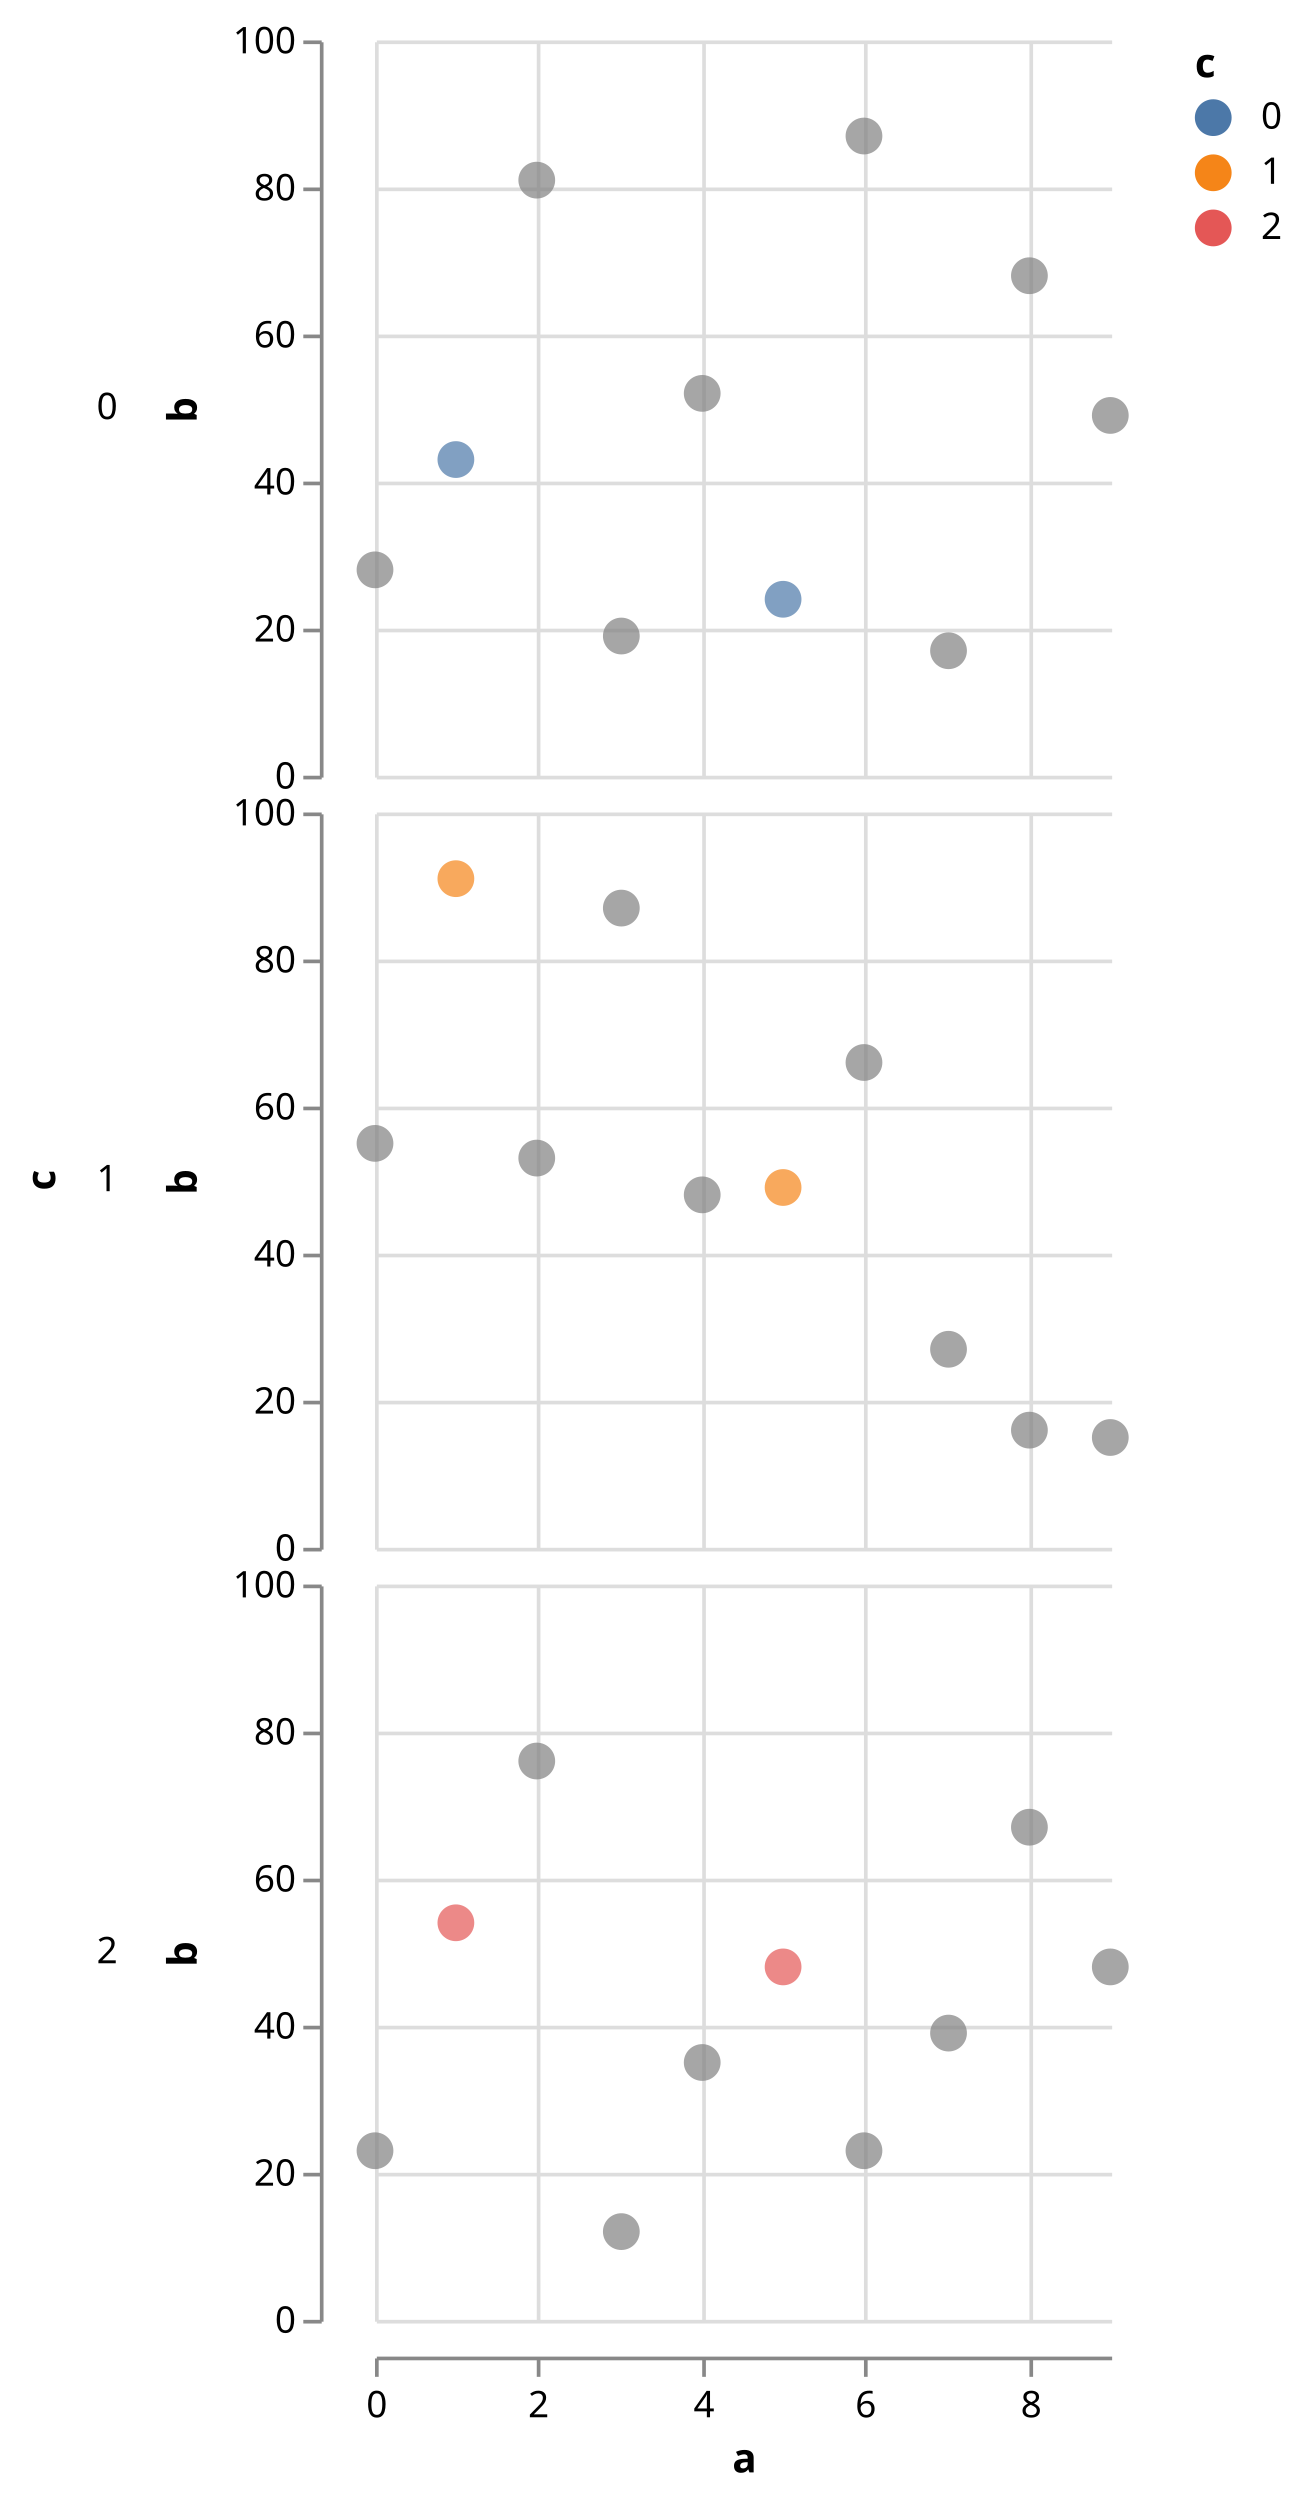
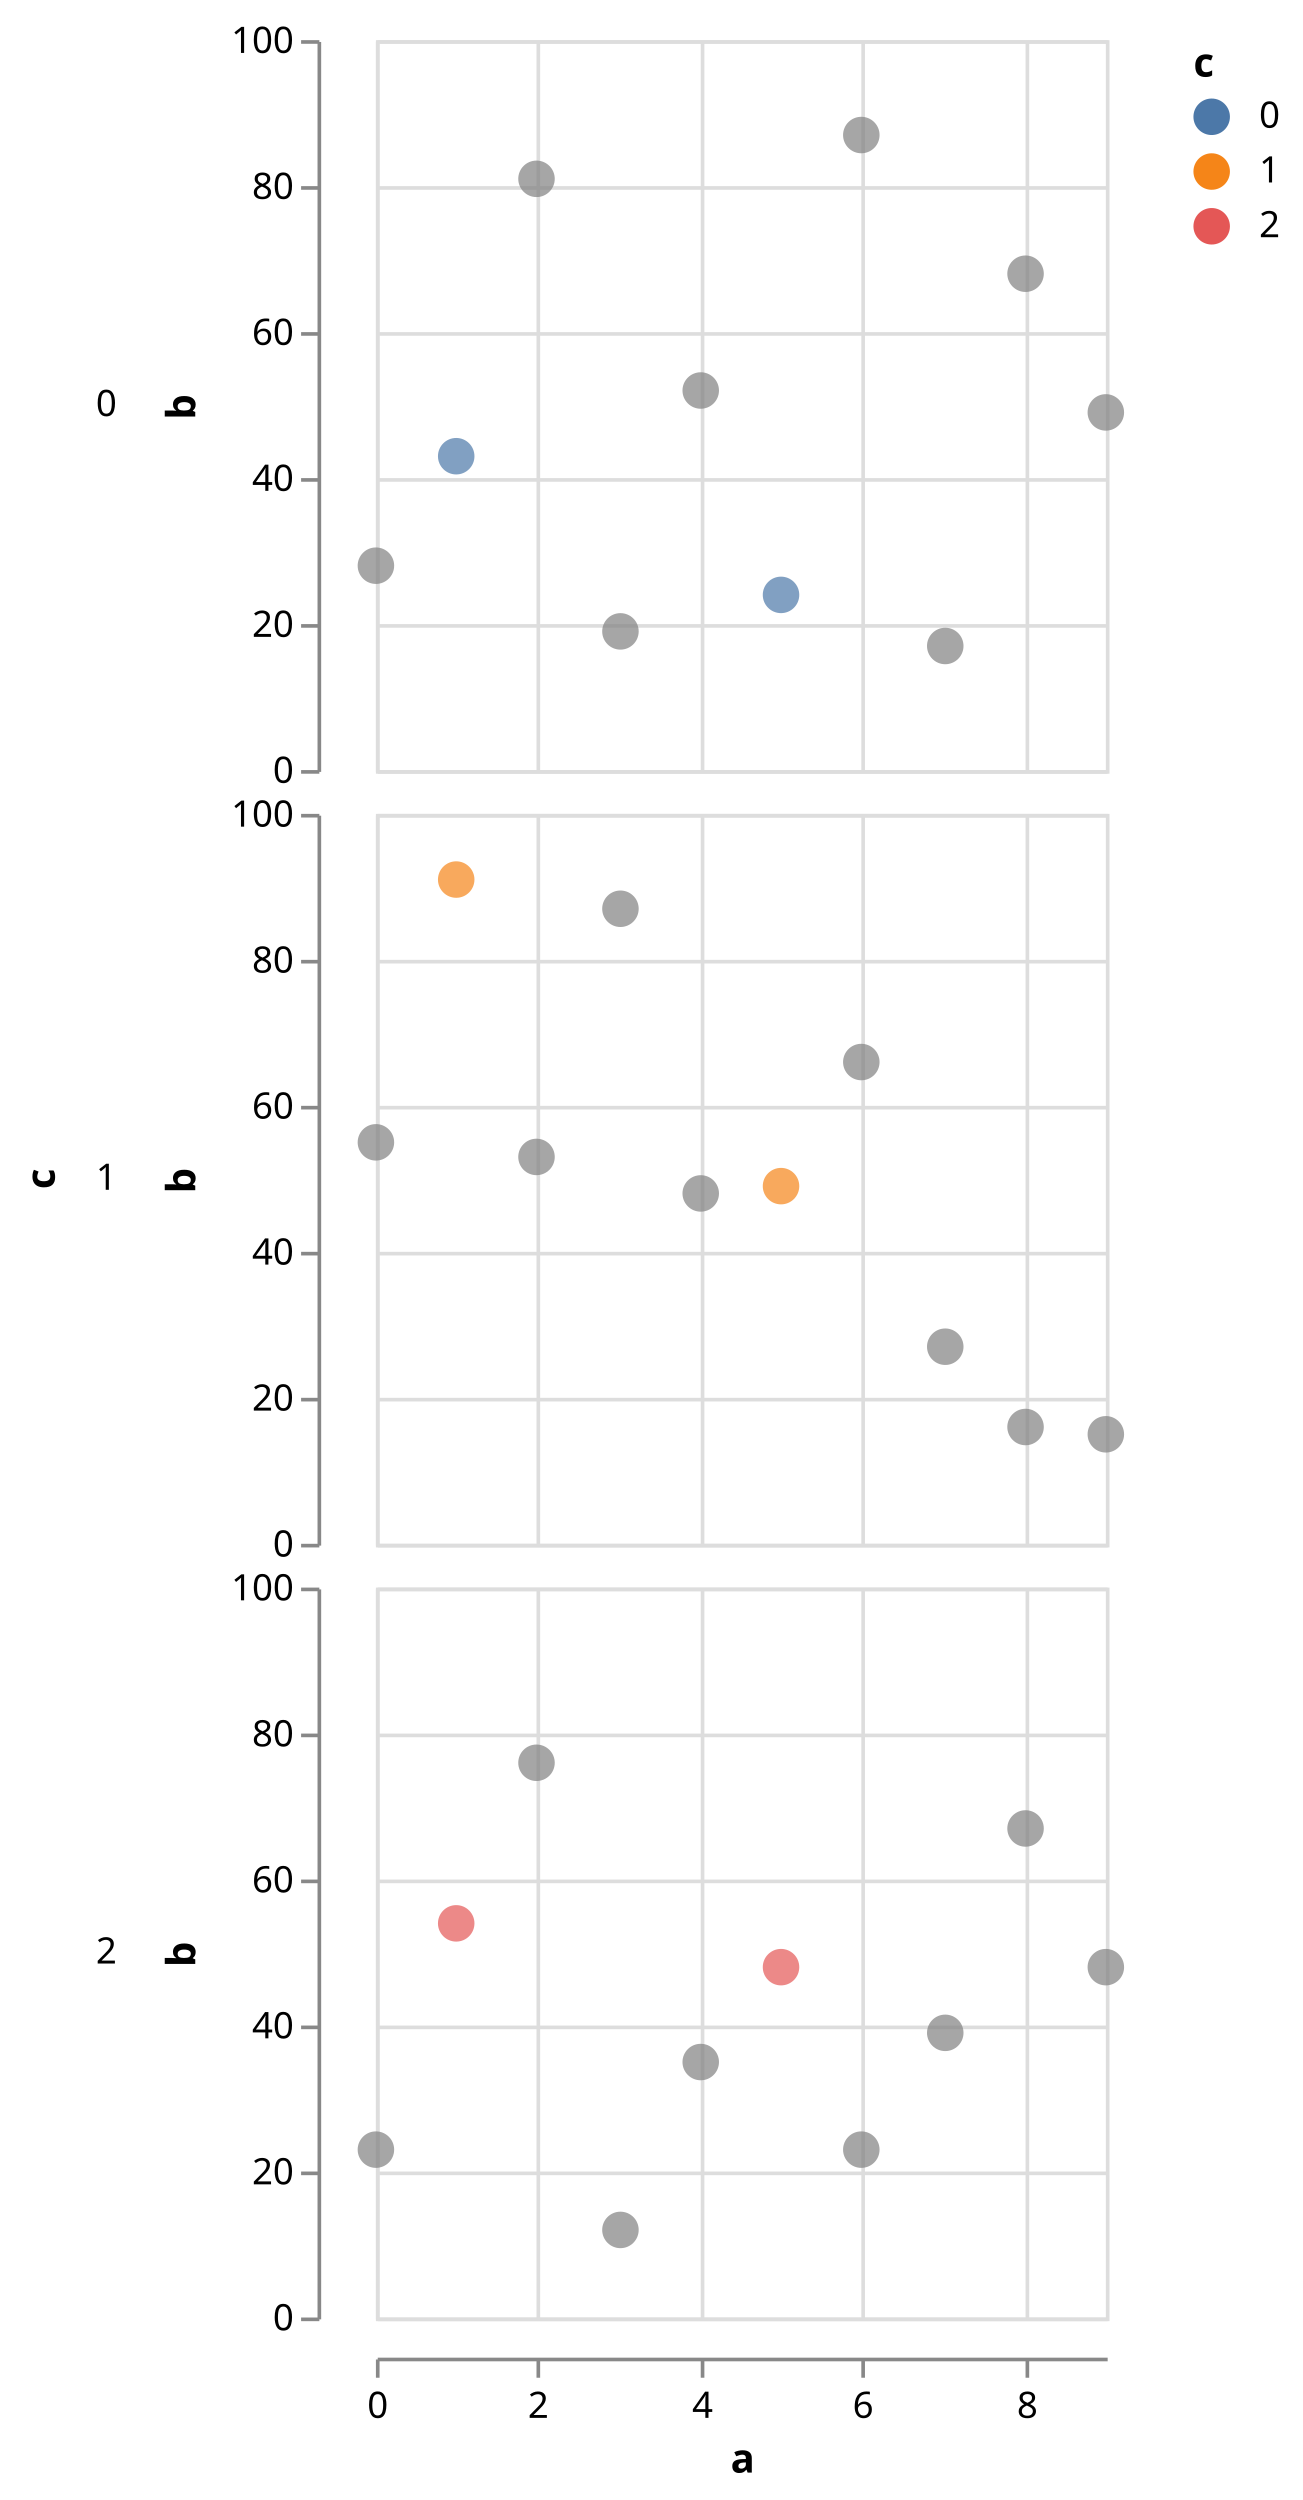
- <svg xmlns="http://www.w3.org/2000/svg" class="marks" width="355" height="680" viewBox="0 0 355 680" version="1.1">
-   <g transform="translate(102,11)">
+ <svg xmlns="http://www.w3.org/2000/svg" class="marks" width="357" height="685" viewBox="0 0 357 685" version="1.1">
+   <g transform="translate(103,11)">
    <g class="mark-group role-frame root">
      <g transform="translate(0,0)">
        <path class="background" d="M0,0h0v0h0Z" style="fill: none;" />
        <g>
          <g class="mark-group role-row-title row_title">
-             <g transform="translate(-87,310)">
+             <g transform="translate(-88,312)">
              <path class="background" d="M0,0h0v0h0Z" style="fill: none;" />
              <g>
                <g class="mark-text role-row-title-text">
                  <text text-anchor="middle" transform="translate(0,0) rotate(270)" style="font: bold 11px sans-serif; fill: black;">c</text>
                </g>
              </g>
            </g>
          </g>
          <g class="mark-group role-row-header row_header">
-             <g transform="translate(-15,0)">
+             <g transform="translate(-16,0)">
              <path class="background" d="M0,0h0v200h0Z" style="fill: none;" />
              <g>
                <g class="mark-text role-title" style="pointer-events: none;">
                  <text text-anchor="end" transform="translate(-55,103)" style="font: normal 10px sans-serif; fill: #000; opacity: 1;">0</text>
                </g>
                <g class="mark-group role-axis">
                  <g transform="translate(0.5,0.5)">
                    <path class="background" d="M0,0h0v0h0Z" style="pointer-events: none; fill: none;" />
                    <g>
                      <g class="mark-rule role-axis-tick" style="pointer-events: none;">
                        <line transform="translate(0,200)" x2="-5" y2="0" style="fill: none; stroke: #888; stroke-width: 1; opacity: 1;" />
                        <line transform="translate(0,160)" x2="-5" y2="0" style="fill: none; stroke: #888; stroke-width: 1; opacity: 1;" />
                        <line transform="translate(0,120)" x2="-5" y2="0" style="fill: none; stroke: #888; stroke-width: 1; opacity: 1;" />
                        <line transform="translate(0,80)" x2="-5" y2="0" style="fill: none; stroke: #888; stroke-width: 1; opacity: 1;" />
                        <line transform="translate(0,40)" x2="-5" y2="0" style="fill: none; stroke: #888; stroke-width: 1; opacity: 1;" />
                        <line transform="translate(0,0)" x2="-5" y2="0" style="fill: none; stroke: #888; stroke-width: 1; opacity: 1;" />
                      </g>
                      <g class="mark-text role-axis-label" style="pointer-events: none;">
                        <text text-anchor="end" transform="translate(-7,203)" style="font: 10px sans-serif; fill: #000; opacity: 1;">0</text>
                        <text text-anchor="end" transform="translate(-7,163)" style="font: 10px sans-serif; fill: #000; opacity: 1;">20</text>
                        <text text-anchor="end" transform="translate(-7,123)" style="font: 10px sans-serif; fill: #000; opacity: 1;">40</text>
                        <text text-anchor="end" transform="translate(-7,83)" style="font: 10px sans-serif; fill: #000; opacity: 1;">60</text>
                        <text text-anchor="end" transform="translate(-7,43)" style="font: 10px sans-serif; fill: #000; opacity: 1;">80</text>
                        <text text-anchor="end" transform="translate(-7,3)" style="font: 10px sans-serif; fill: #000; opacity: 1;">100</text>
                      </g>
                      <g class="mark-rule role-axis-domain" style="pointer-events: none;">
                        <line transform="translate(0,200)" x2="0" y2="-200" style="fill: none; stroke: #888; stroke-width: 1; opacity: 1;" />
                      </g>
                      <g class="mark-text role-axis-title" style="pointer-events: none;">
                        <text text-anchor="middle" transform="translate(-32,100) rotate(-90) translate(0,-2)" style="font: bold 11px sans-serif; fill: #000; opacity: 1;">b</text>
                      </g>
                    </g>
                  </g>
                </g>
              </g>
            </g>
-             <g transform="translate(-15,210)">
+             <g transform="translate(-16,212)">
              <path class="background" d="M0,0h0v200h0Z" style="fill: none;" />
              <g>
                <g class="mark-text role-title" style="pointer-events: none;">
                  <text text-anchor="end" transform="translate(-55,103)" style="font: normal 10px sans-serif; fill: #000; opacity: 1;">1</text>
                </g>
                <g class="mark-group role-axis">
                  <g transform="translate(0.5,0.5)">
                    <path class="background" d="M0,0h0v0h0Z" style="pointer-events: none; fill: none;" />
                    <g>
                      <g class="mark-rule role-axis-tick" style="pointer-events: none;">
                        <line transform="translate(0,200)" x2="-5" y2="0" style="fill: none; stroke: #888; stroke-width: 1; opacity: 1;" />
                        <line transform="translate(0,160)" x2="-5" y2="0" style="fill: none; stroke: #888; stroke-width: 1; opacity: 1;" />
                        <line transform="translate(0,120)" x2="-5" y2="0" style="fill: none; stroke: #888; stroke-width: 1; opacity: 1;" />
                        <line transform="translate(0,80)" x2="-5" y2="0" style="fill: none; stroke: #888; stroke-width: 1; opacity: 1;" />
                        <line transform="translate(0,40)" x2="-5" y2="0" style="fill: none; stroke: #888; stroke-width: 1; opacity: 1;" />
                        <line transform="translate(0,0)" x2="-5" y2="0" style="fill: none; stroke: #888; stroke-width: 1; opacity: 1;" />
                      </g>
                      <g class="mark-text role-axis-label" style="pointer-events: none;">
                        <text text-anchor="end" transform="translate(-7,203)" style="font: 10px sans-serif; fill: #000; opacity: 1;">0</text>
                        <text text-anchor="end" transform="translate(-7,163)" style="font: 10px sans-serif; fill: #000; opacity: 1;">20</text>
                        <text text-anchor="end" transform="translate(-7,123)" style="font: 10px sans-serif; fill: #000; opacity: 1;">40</text>
                        <text text-anchor="end" transform="translate(-7,83)" style="font: 10px sans-serif; fill: #000; opacity: 1;">60</text>
                        <text text-anchor="end" transform="translate(-7,43)" style="font: 10px sans-serif; fill: #000; opacity: 1;">80</text>
                        <text text-anchor="end" transform="translate(-7,3)" style="font: 10px sans-serif; fill: #000; opacity: 1;">100</text>
                      </g>
                      <g class="mark-rule role-axis-domain" style="pointer-events: none;">
                        <line transform="translate(0,200)" x2="0" y2="-200" style="fill: none; stroke: #888; stroke-width: 1; opacity: 1;" />
                      </g>
                      <g class="mark-text role-axis-title" style="pointer-events: none;">
                        <text text-anchor="middle" transform="translate(-32,100) rotate(-90) translate(0,-2)" style="font: bold 11px sans-serif; fill: #000; opacity: 1;">b</text>
                      </g>
                    </g>
                  </g>
                </g>
              </g>
            </g>
-             <g transform="translate(-15,420)">
+             <g transform="translate(-16,424)">
              <path class="background" d="M0,0h0v200h0Z" style="fill: none;" />
              <g>
                <g class="mark-text role-title" style="pointer-events: none;">
                  <text text-anchor="end" transform="translate(-55,103)" style="font: normal 10px sans-serif; fill: #000; opacity: 1;">2</text>
                </g>
                <g class="mark-group role-axis">
                  <g transform="translate(0.5,0.5)">
                    <path class="background" d="M0,0h0v0h0Z" style="pointer-events: none; fill: none;" />
                    <g>
                      <g class="mark-rule role-axis-tick" style="pointer-events: none;">
                        <line transform="translate(0,200)" x2="-5" y2="0" style="fill: none; stroke: #888; stroke-width: 1; opacity: 1;" />
                        <line transform="translate(0,160)" x2="-5" y2="0" style="fill: none; stroke: #888; stroke-width: 1; opacity: 1;" />
                        <line transform="translate(0,120)" x2="-5" y2="0" style="fill: none; stroke: #888; stroke-width: 1; opacity: 1;" />
                        <line transform="translate(0,80)" x2="-5" y2="0" style="fill: none; stroke: #888; stroke-width: 1; opacity: 1;" />
                        <line transform="translate(0,40)" x2="-5" y2="0" style="fill: none; stroke: #888; stroke-width: 1; opacity: 1;" />
                        <line transform="translate(0,0)" x2="-5" y2="0" style="fill: none; stroke: #888; stroke-width: 1; opacity: 1;" />
                      </g>
                      <g class="mark-text role-axis-label" style="pointer-events: none;">
                        <text text-anchor="end" transform="translate(-7,203)" style="font: 10px sans-serif; fill: #000; opacity: 1;">0</text>
                        <text text-anchor="end" transform="translate(-7,163)" style="font: 10px sans-serif; fill: #000; opacity: 1;">20</text>
                        <text text-anchor="end" transform="translate(-7,123)" style="font: 10px sans-serif; fill: #000; opacity: 1;">40</text>
                        <text text-anchor="end" transform="translate(-7,83)" style="font: 10px sans-serif; fill: #000; opacity: 1;">60</text>
                        <text text-anchor="end" transform="translate(-7,43)" style="font: 10px sans-serif; fill: #000; opacity: 1;">80</text>
                        <text text-anchor="end" transform="translate(-7,3)" style="font: 10px sans-serif; fill: #000; opacity: 1;">100</text>
                      </g>
                      <g class="mark-rule role-axis-domain" style="pointer-events: none;">
                        <line transform="translate(0,200)" x2="0" y2="-200" style="fill: none; stroke: #888; stroke-width: 1; opacity: 1;" />
                      </g>
                      <g class="mark-text role-axis-title" style="pointer-events: none;">
                        <text text-anchor="middle" transform="translate(-32,100) rotate(-90) translate(0,-2)" style="font: bold 11px sans-serif; fill: #000; opacity: 1;">b</text>
                      </g>
                    </g>
                  </g>
                </g>
              </g>
            </g>
          </g>
          <g class="mark-group role-column-footer column_footer">
-             <g transform="translate(0,630)">
+             <g transform="translate(0,635)">
              <path class="background" d="M0,0h200v0h-200Z" style="fill: none;" />
              <g>
                <g class="mark-group role-axis">
                  <g transform="translate(0.5,0.5)">
                    <path class="background" d="M0,0h0v0h0Z" style="pointer-events: none; fill: none;" />
                    <g>
                      <g class="mark-rule role-axis-tick" style="pointer-events: none;">
                        <line transform="translate(0,0)" x2="0" y2="5" style="fill: none; stroke: #888; stroke-width: 1; opacity: 1;" />
                        <line transform="translate(44,0)" x2="0" y2="5" style="fill: none; stroke: #888; stroke-width: 1; opacity: 1;" />
                        <line transform="translate(89,0)" x2="0" y2="5" style="fill: none; stroke: #888; stroke-width: 1; opacity: 1;" />
                        <line transform="translate(133,0)" x2="0" y2="5" style="fill: none; stroke: #888; stroke-width: 1; opacity: 1;" />
                        <line transform="translate(178,0)" x2="0" y2="5" style="fill: none; stroke: #888; stroke-width: 1; opacity: 1;" />
                      </g>
                      <g class="mark-text role-axis-label" style="pointer-events: none;">
                        <text text-anchor="middle" transform="translate(0,16)" style="font: 10px sans-serif; fill: #000; opacity: 1;">0</text>
                        <text text-anchor="middle" transform="translate(44,16)" style="font: 10px sans-serif; fill: #000; opacity: 1;">2</text>
                        <text text-anchor="middle" transform="translate(89,16)" style="font: 10px sans-serif; fill: #000; opacity: 1;">4</text>
                        <text text-anchor="middle" transform="translate(133,16)" style="font: 10px sans-serif; fill: #000; opacity: 1;">6</text>
                        <text text-anchor="middle" transform="translate(178,16)" style="font: 10px sans-serif; fill: #000; opacity: 1;">8</text>
                      </g>
                      <g class="mark-rule role-axis-domain" style="pointer-events: none;">
                        <line transform="translate(0,0)" x2="200" y2="0" style="fill: none; stroke: #888; stroke-width: 1; opacity: 1;" />
                      </g>
                      <g class="mark-text role-axis-title" style="pointer-events: none;">
                        <text text-anchor="middle" transform="translate(100,31)" style="font: bold 11px sans-serif; fill: #000; opacity: 1;">a</text>
                      </g>
                    </g>
                  </g>
                </g>
              </g>
            </g>
          </g>
          <g class="mark-group role-scope cell">
            <g transform="translate(0,0)">
-               <path class="background" d="M0,0h200v200h-200Z" style="fill: none;" />
+               <path class="background" d="M0.5,0.5h200v200h-200Z" style="fill: transparent; stroke: #ddd;" />
              <g>
                <g class="mark-group role-axis">
                  <g transform="translate(0.5,200.5)">
                    <path class="background" d="M0,0h0v0h0Z" style="pointer-events: none; fill: none;" />
                    <g>
                      <g class="mark-rule role-axis-grid" style="pointer-events: none;">
                        <line transform="translate(0,-200)" x2="0" y2="200" style="fill: none; stroke: #ddd; stroke-width: 1; stroke-dasharray: ; opacity: 1;" />
                        <line transform="translate(44,-200)" x2="0" y2="200" style="fill: none; stroke: #ddd; stroke-width: 1; stroke-dasharray: ; opacity: 1;" />
                        <line transform="translate(89,-200)" x2="0" y2="200" style="fill: none; stroke: #ddd; stroke-width: 1; stroke-dasharray: ; opacity: 1;" />
                        <line transform="translate(133,-200)" x2="0" y2="200" style="fill: none; stroke: #ddd; stroke-width: 1; stroke-dasharray: ; opacity: 1;" />
                        <line transform="translate(178,-200)" x2="0" y2="200" style="fill: none; stroke: #ddd; stroke-width: 1; stroke-dasharray: ; opacity: 1;" />
                      </g>
                    </g>
                  </g>
                </g>
                <g class="mark-group role-axis">
                  <g transform="translate(0.5,0.5)">
                    <path class="background" d="M0,0h0v0h0Z" style="pointer-events: none; fill: none;" />
                    <g>
                      <g class="mark-rule role-axis-grid" style="pointer-events: none;">
                        <line transform="translate(0,200)" x2="200" y2="0" style="fill: none; stroke: #ddd; stroke-width: 1; stroke-dasharray: ; opacity: 1;" />
                        <line transform="translate(0,160)" x2="200" y2="0" style="fill: none; stroke: #ddd; stroke-width: 1; stroke-dasharray: ; opacity: 1;" />
                        <line transform="translate(0,120)" x2="200" y2="0" style="fill: none; stroke: #ddd; stroke-width: 1; stroke-dasharray: ; opacity: 1;" />
                        <line transform="translate(0,80)" x2="200" y2="0" style="fill: none; stroke: #ddd; stroke-width: 1; stroke-dasharray: ; opacity: 1;" />
                        <line transform="translate(0,40)" x2="200" y2="0" style="fill: none; stroke: #ddd; stroke-width: 1; stroke-dasharray: ; opacity: 1;" />
                        <line transform="translate(0,0)" x2="200" y2="0" style="fill: none; stroke: #ddd; stroke-width: 1; stroke-dasharray: ; opacity: 1;" />
                      </g>
                    </g>
                  </g>
                </g>
                <g class="mark-symbol role-mark child_marks">
                  <path transform="translate(0,144)" d="M5,0A5,5,0,1,1,-5,0A5,5,0,1,1,5,0" style="fill: grey; stroke-width: 2; opacity: 0.7;" />
                  <path transform="translate(22,114)" d="M5,0A5,5,0,1,1,-5,0A5,5,0,1,1,5,0" style="fill: #4c78a8; stroke-width: 2; opacity: 0.7;" />
                  <path transform="translate(44,38)" d="M5,0A5,5,0,1,1,-5,0A5,5,0,1,1,5,0" style="fill: grey; stroke-width: 2; opacity: 0.7;" />
                  <path transform="translate(67,162)" d="M5,0A5,5,0,1,1,-5,0A5,5,0,1,1,5,0" style="fill: grey; stroke-width: 2; opacity: 0.7;" />
                  <path transform="translate(89,96)" d="M5,0A5,5,0,1,1,-5,0A5,5,0,1,1,5,0" style="fill: grey; stroke-width: 2; opacity: 0.7;" />
                  <path transform="translate(111,152)" d="M5,0A5,5,0,1,1,-5,0A5,5,0,1,1,5,0" style="fill: #4c78a8; stroke-width: 2; opacity: 0.7;" />
                  <path transform="translate(133,26)" d="M5,0A5,5,0,1,1,-5,0A5,5,0,1,1,5,0" style="fill: grey; stroke-width: 2; opacity: 0.7;" />
                  <path transform="translate(156,166)" d="M5,0A5,5,0,1,1,-5,0A5,5,0,1,1,5,0" style="fill: grey; stroke-width: 2; opacity: 0.7;" />
                  <path transform="translate(178,64)" d="M5,0A5,5,0,1,1,-5,0A5,5,0,1,1,5,0" style="fill: grey; stroke-width: 2; opacity: 0.7;" />
                  <path transform="translate(200,102)" d="M5,0A5,5,0,1,1,-5,0A5,5,0,1,1,5,0" style="fill: grey; stroke-width: 2; opacity: 0.7;" />
                </g>
              </g>
            </g>
-             <g transform="translate(0,210)">
-               <path class="background" d="M0,0h200v200h-200Z" style="fill: none;" />
+             <g transform="translate(0,212)">
+               <path class="background" d="M0.5,0.5h200v200h-200Z" style="fill: transparent; stroke: #ddd;" />
              <g>
                <g class="mark-group role-axis">
                  <g transform="translate(0.5,200.5)">
                    <path class="background" d="M0,0h0v0h0Z" style="pointer-events: none; fill: none;" />
                    <g>
                      <g class="mark-rule role-axis-grid" style="pointer-events: none;">
                        <line transform="translate(0,-200)" x2="0" y2="200" style="fill: none; stroke: #ddd; stroke-width: 1; stroke-dasharray: ; opacity: 1;" />
                        <line transform="translate(44,-200)" x2="0" y2="200" style="fill: none; stroke: #ddd; stroke-width: 1; stroke-dasharray: ; opacity: 1;" />
                        <line transform="translate(89,-200)" x2="0" y2="200" style="fill: none; stroke: #ddd; stroke-width: 1; stroke-dasharray: ; opacity: 1;" />
                        <line transform="translate(133,-200)" x2="0" y2="200" style="fill: none; stroke: #ddd; stroke-width: 1; stroke-dasharray: ; opacity: 1;" />
                        <line transform="translate(178,-200)" x2="0" y2="200" style="fill: none; stroke: #ddd; stroke-width: 1; stroke-dasharray: ; opacity: 1;" />
                      </g>
                    </g>
                  </g>
                </g>
                <g class="mark-group role-axis">
                  <g transform="translate(0.5,0.5)">
                    <path class="background" d="M0,0h0v0h0Z" style="pointer-events: none; fill: none;" />
                    <g>
                      <g class="mark-rule role-axis-grid" style="pointer-events: none;">
                        <line transform="translate(0,200)" x2="200" y2="0" style="fill: none; stroke: #ddd; stroke-width: 1; stroke-dasharray: ; opacity: 1;" />
                        <line transform="translate(0,160)" x2="200" y2="0" style="fill: none; stroke: #ddd; stroke-width: 1; stroke-dasharray: ; opacity: 1;" />
                        <line transform="translate(0,120)" x2="200" y2="0" style="fill: none; stroke: #ddd; stroke-width: 1; stroke-dasharray: ; opacity: 1;" />
                        <line transform="translate(0,80)" x2="200" y2="0" style="fill: none; stroke: #ddd; stroke-width: 1; stroke-dasharray: ; opacity: 1;" />
                        <line transform="translate(0,40)" x2="200" y2="0" style="fill: none; stroke: #ddd; stroke-width: 1; stroke-dasharray: ; opacity: 1;" />
                        <line transform="translate(0,0)" x2="200" y2="0" style="fill: none; stroke: #ddd; stroke-width: 1; stroke-dasharray: ; opacity: 1;" />
                      </g>
                    </g>
                  </g>
                </g>
                <g class="mark-symbol role-mark child_marks">
                  <path transform="translate(0,90)" d="M5,0A5,5,0,1,1,-5,0A5,5,0,1,1,5,0" style="fill: grey; stroke-width: 2; opacity: 0.7;" />
                  <path transform="translate(22,18)" d="M5,0A5,5,0,1,1,-5,0A5,5,0,1,1,5,0" style="fill: #f58518; stroke-width: 2; opacity: 0.7;" />
                  <path transform="translate(44,94)" d="M5,0A5,5,0,1,1,-5,0A5,5,0,1,1,5,0" style="fill: grey; stroke-width: 2; opacity: 0.7;" />
                  <path transform="translate(67,26)" d="M5,0A5,5,0,1,1,-5,0A5,5,0,1,1,5,0" style="fill: grey; stroke-width: 2; opacity: 0.7;" />
                  <path transform="translate(89,104)" d="M5,0A5,5,0,1,1,-5,0A5,5,0,1,1,5,0" style="fill: grey; stroke-width: 2; opacity: 0.7;" />
                  <path transform="translate(111,102)" d="M5,0A5,5,0,1,1,-5,0A5,5,0,1,1,5,0" style="fill: #f58518; stroke-width: 2; opacity: 0.7;" />
                  <path transform="translate(133,68)" d="M5,0A5,5,0,1,1,-5,0A5,5,0,1,1,5,0" style="fill: grey; stroke-width: 2; opacity: 0.7;" />
                  <path transform="translate(156,146)" d="M5,0A5,5,0,1,1,-5,0A5,5,0,1,1,5,0" style="fill: grey; stroke-width: 2; opacity: 0.7;" />
                  <path transform="translate(178,168)" d="M5,0A5,5,0,1,1,-5,0A5,5,0,1,1,5,0" style="fill: grey; stroke-width: 2; opacity: 0.7;" />
                  <path transform="translate(200,170)" d="M5,0A5,5,0,1,1,-5,0A5,5,0,1,1,5,0" style="fill: grey; stroke-width: 2; opacity: 0.7;" />
                </g>
              </g>
            </g>
-             <g transform="translate(0,420)">
-               <path class="background" d="M0,0h200v200h-200Z" style="fill: none;" />
+             <g transform="translate(0,424)">
+               <path class="background" d="M0.5,0.5h200v200h-200Z" style="fill: transparent; stroke: #ddd;" />
              <g>
                <g class="mark-group role-axis">
                  <g transform="translate(0.5,200.5)">
                    <path class="background" d="M0,0h0v0h0Z" style="pointer-events: none; fill: none;" />
                    <g>
                      <g class="mark-rule role-axis-grid" style="pointer-events: none;">
                        <line transform="translate(0,-200)" x2="0" y2="200" style="fill: none; stroke: #ddd; stroke-width: 1; stroke-dasharray: ; opacity: 1;" />
                        <line transform="translate(44,-200)" x2="0" y2="200" style="fill: none; stroke: #ddd; stroke-width: 1; stroke-dasharray: ; opacity: 1;" />
                        <line transform="translate(89,-200)" x2="0" y2="200" style="fill: none; stroke: #ddd; stroke-width: 1; stroke-dasharray: ; opacity: 1;" />
                        <line transform="translate(133,-200)" x2="0" y2="200" style="fill: none; stroke: #ddd; stroke-width: 1; stroke-dasharray: ; opacity: 1;" />
                        <line transform="translate(178,-200)" x2="0" y2="200" style="fill: none; stroke: #ddd; stroke-width: 1; stroke-dasharray: ; opacity: 1;" />
                      </g>
                    </g>
                  </g>
                </g>
                <g class="mark-group role-axis">
                  <g transform="translate(0.5,0.5)">
                    <path class="background" d="M0,0h0v0h0Z" style="pointer-events: none; fill: none;" />
                    <g>
                      <g class="mark-rule role-axis-grid" style="pointer-events: none;">
                        <line transform="translate(0,200)" x2="200" y2="0" style="fill: none; stroke: #ddd; stroke-width: 1; stroke-dasharray: ; opacity: 1;" />
                        <line transform="translate(0,160)" x2="200" y2="0" style="fill: none; stroke: #ddd; stroke-width: 1; stroke-dasharray: ; opacity: 1;" />
                        <line transform="translate(0,120)" x2="200" y2="0" style="fill: none; stroke: #ddd; stroke-width: 1; stroke-dasharray: ; opacity: 1;" />
                        <line transform="translate(0,80)" x2="200" y2="0" style="fill: none; stroke: #ddd; stroke-width: 1; stroke-dasharray: ; opacity: 1;" />
                        <line transform="translate(0,40)" x2="200" y2="0" style="fill: none; stroke: #ddd; stroke-width: 1; stroke-dasharray: ; opacity: 1;" />
                        <line transform="translate(0,0)" x2="200" y2="0" style="fill: none; stroke: #ddd; stroke-width: 1; stroke-dasharray: ; opacity: 1;" />
                      </g>
                    </g>
                  </g>
                </g>
                <g class="mark-symbol role-mark child_marks">
                  <path transform="translate(0,154)" d="M5,0A5,5,0,1,1,-5,0A5,5,0,1,1,5,0" style="fill: grey; stroke-width: 2; opacity: 0.7;" />
                  <path transform="translate(22,92)" d="M5,0A5,5,0,1,1,-5,0A5,5,0,1,1,5,0" style="fill: #e45756; stroke-width: 2; opacity: 0.7;" />
                  <path transform="translate(44,48)" d="M5,0A5,5,0,1,1,-5,0A5,5,0,1,1,5,0" style="fill: grey; stroke-width: 2; opacity: 0.7;" />
                  <path transform="translate(67,176)" d="M5,0A5,5,0,1,1,-5,0A5,5,0,1,1,5,0" style="fill: grey; stroke-width: 2; opacity: 0.7;" />
                  <path transform="translate(89,130)" d="M5,0A5,5,0,1,1,-5,0A5,5,0,1,1,5,0" style="fill: grey; stroke-width: 2; opacity: 0.7;" />
                  <path transform="translate(111,104)" d="M5,0A5,5,0,1,1,-5,0A5,5,0,1,1,5,0" style="fill: #e45756; stroke-width: 2; opacity: 0.7;" />
                  <path transform="translate(133,154)" d="M5,0A5,5,0,1,1,-5,0A5,5,0,1,1,5,0" style="fill: grey; stroke-width: 2; opacity: 0.7;" />
                  <path transform="translate(156,122)" d="M5,0A5,5,0,1,1,-5,0A5,5,0,1,1,5,0" style="fill: grey; stroke-width: 2; opacity: 0.7;" />
                  <path transform="translate(178,66)" d="M5,0A5,5,0,1,1,-5,0A5,5,0,1,1,5,0" style="fill: grey; stroke-width: 2; opacity: 0.7;" />
                  <path transform="translate(200,104)" d="M5,0A5,5,0,1,1,-5,0A5,5,0,1,1,5,0" style="fill: grey; stroke-width: 2; opacity: 0.7;" />
                </g>
              </g>
            </g>
          </g>
          <g class="mark-group role-legend">
-             <g transform="translate(223,0)">
+             <g transform="translate(224,0)">
              <path class="background" d="M0,0h25v56h-25Z" style="pointer-events: none; fill: none;" />
              <g>
                <g class="mark-group role-legend-entry">
                  <g transform="translate(0,16)">
                    <path class="background" d="M0,0h0v0h0Z" style="pointer-events: none; fill: none;" />
                    <g>
                      <g class="mark-symbol role-legend-symbol" style="pointer-events: none;">
                        <path transform="translate(5,5)" d="M5,0A5,5,0,1,1,-5,0A5,5,0,1,1,5,0" style="fill: #4c78a8; stroke-width: 1.5; opacity: 1;" />
                        <path transform="translate(5,20)" d="M5,0A5,5,0,1,1,-5,0A5,5,0,1,1,5,0" style="fill: #f58518; stroke-width: 1.5; opacity: 1;" />
                        <path transform="translate(5,35)" d="M5,0A5,5,0,1,1,-5,0A5,5,0,1,1,5,0" style="fill: #e45756; stroke-width: 1.5; opacity: 1;" />
                      </g>
                      <g class="mark-text role-legend-label" style="pointer-events: none;">
                        <text text-anchor="start" transform="translate(18,8)" style="font: 10px sans-serif; fill: #000; opacity: 1;">0</text>
                        <text text-anchor="start" transform="translate(18,23)" style="font: 10px sans-serif; fill: #000; opacity: 1;">1</text>
                        <text text-anchor="start" transform="translate(18,38)" style="font: 10px sans-serif; fill: #000; opacity: 1;">2</text>
                      </g>
                    </g>
                  </g>
                </g>
                <g class="mark-text role-legend-title" style="pointer-events: none;">
                  <text text-anchor="start" transform="translate(0,10)" style="font: bold 11px sans-serif; fill: #000; opacity: 1;">c</text>
                </g>
              </g>
            </g>
          </g>
        </g>
      </g>
    </g>
  </g>
</svg>
